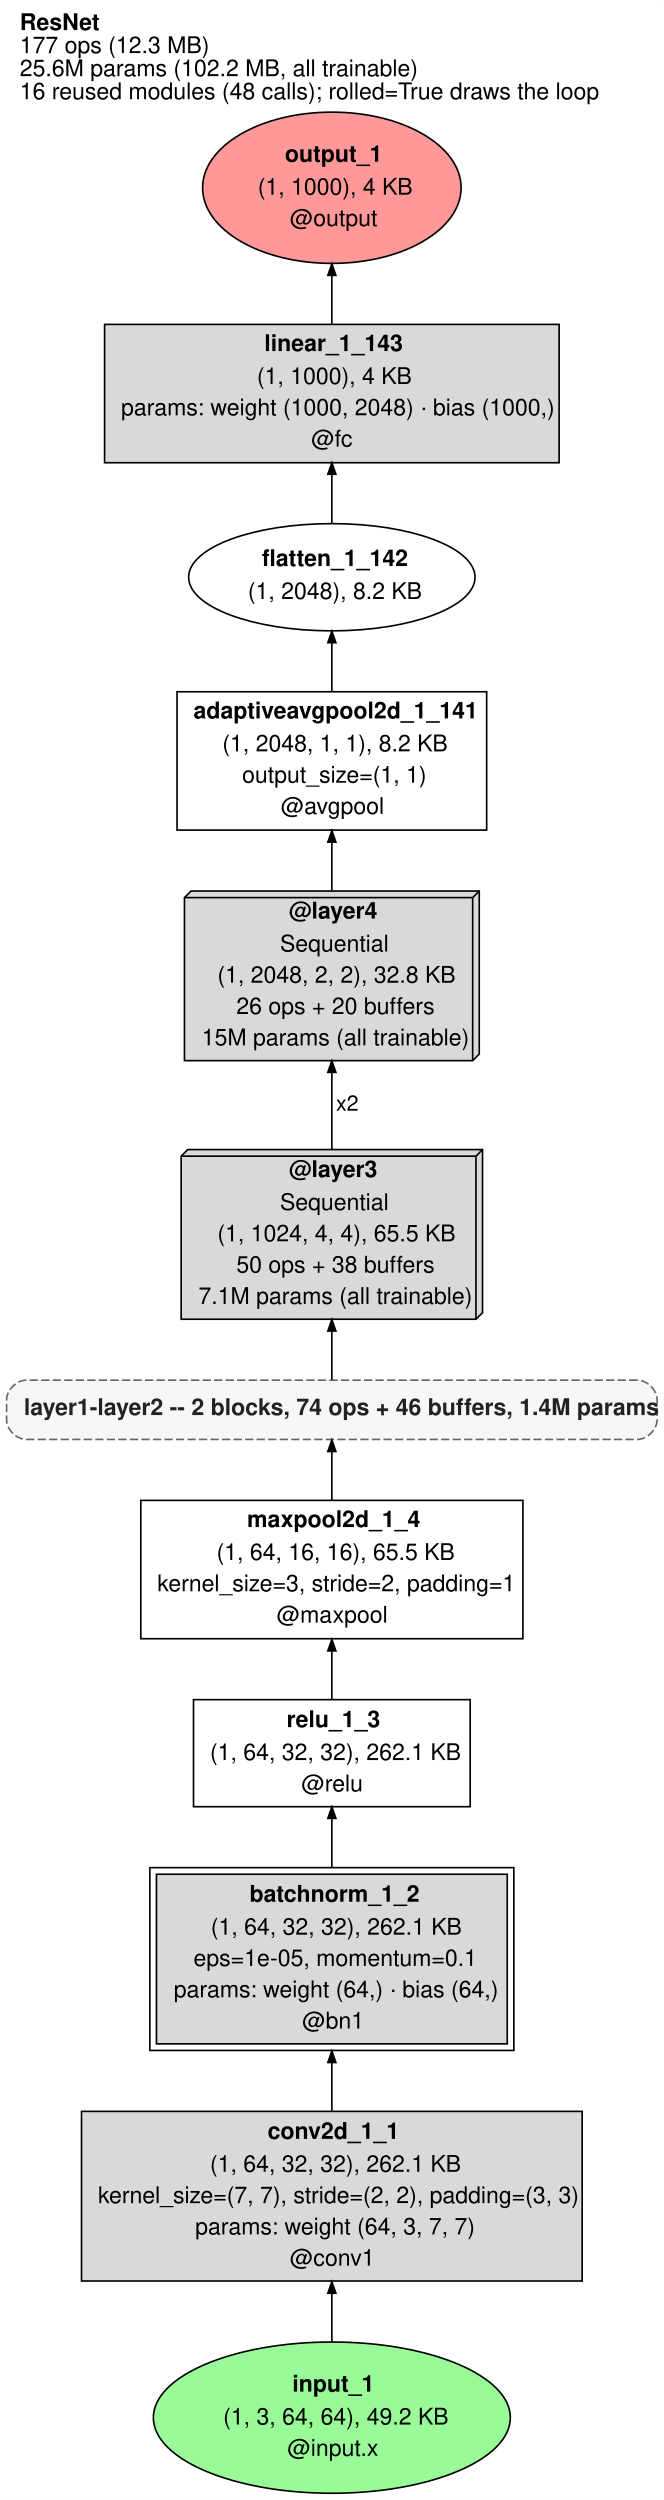
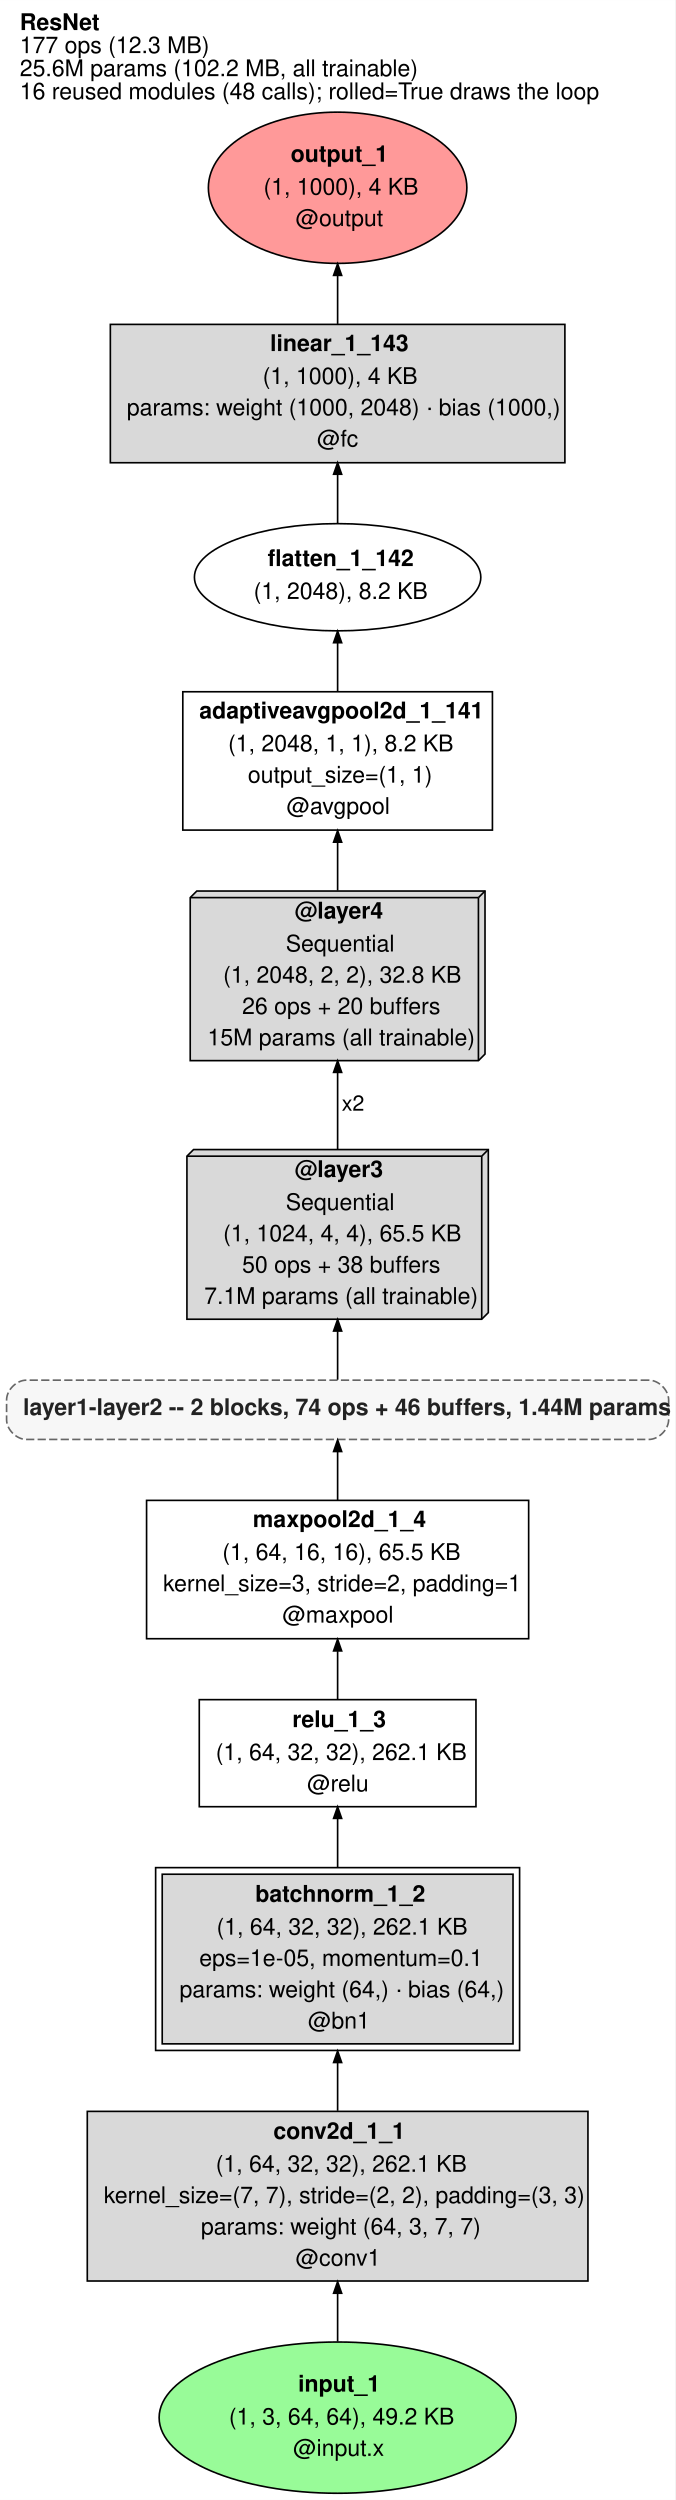
- <svg xmlns="http://www.w3.org/2000/svg" xmlns:xlink="http://www.w3.org/1999/xlink" width="403pt" height="1518pt" viewBox="0.00 0.00 403.00 1517.90">
+ <svg xmlns="http://www.w3.org/2000/svg" xmlns:xlink="http://www.w3.org/1999/xlink" width="410pt" height="1518pt" viewBox="0.00 0.00 410.00 1517.90">
  <g id="graph0" class="graph" transform="scale(1 1) rotate(0) translate(4 1513.9)">
-     <polygon fill="white" stroke="transparent" points="-4,4 -4,-1513.9 399,-1513.9 399,4 -4,4" />
+     <polygon fill="white" stroke="transparent" points="-4,4 -4,-1513.9 406,-1513.9 406,4 -4,4" />
    <text text-anchor="start" x="8" y="-1495.7" font-family="Helvetica,sans-Serif" font-weight="bold" font-size="14.00">ResNet</text>
    <text text-anchor="start" x="8" y="-1481.7" font-family="Helvetica,sans-Serif" font-size="14.00">177 ops (12.3 MB)</text>
    <text text-anchor="start" x="8" y="-1467.7" font-family="Helvetica,sans-Serif" font-size="14.00">25.6M params (102.2 MB, all trainable)</text>
    <text text-anchor="start" x="8" y="-1453.7" font-family="Helvetica,sans-Serif" font-size="14.00">16 reused modules (48 calls); rolled=True draws the loop</text>
    <g id="node1" class="node">
-       <ellipse fill="#98fb98" stroke="black" cx="197.5" cy="-45.96" rx="108.38" ry="45.92" />
-       <text text-anchor="start" x="173.5" y="-61.76" font-family="Helvetica,sans-Serif" font-weight="bold" font-size="14.00">input_1</text>
-       <text text-anchor="start" x="131.5" y="-41.76" font-family="Helvetica,sans-Serif" font-size="14.00">(1, 3, 64, 64), 49.2 KB</text>
-       <text text-anchor="start" x="170.5" y="-22.76" font-family="Helvetica,sans-Serif" font-size="14.00">@input.x</text>
+       <ellipse fill="#98fb98" stroke="black" cx="201" cy="-45.96" rx="108.38" ry="45.92" />
+       <text text-anchor="start" x="177" y="-61.76" font-family="Helvetica,sans-Serif" font-weight="bold" font-size="14.00">input_1</text>
+       <text text-anchor="start" x="135" y="-41.76" font-family="Helvetica,sans-Serif" font-size="14.00">(1, 3, 64, 64), 49.2 KB</text>
+       <text text-anchor="start" x="174" y="-22.76" font-family="Helvetica,sans-Serif" font-size="14.00">@input.x</text>
    </g>
    <g id="node2" class="node">
-       <polygon fill="#d9d9d9" stroke="black" points="349.5,-231.92 45.5,-231.92 45.5,-128.92 349.5,-128.92 349.5,-231.92" />
-       <text text-anchor="start" x="158.5" y="-215.22" font-family="Helvetica,sans-Serif" font-weight="bold" font-size="14.00">conv2d_1_1</text>
-       <text text-anchor="start" x="123.5" y="-195.22" font-family="Helvetica,sans-Serif" font-size="14.00">(1, 64, 32, 32), 262.1 KB</text>
-       <text text-anchor="start" x="55.5" y="-176.22" font-family="Helvetica,sans-Serif" font-size="14.00">kernel_size=(7, 7), stride=(2, 2), padding=(3, 3)</text>
-       <text text-anchor="start" x="114.5" y="-157.22" font-family="Helvetica,sans-Serif" font-size="14.00">params: weight (64, 3, 7, 7)</text>
-       <text text-anchor="start" x="172" y="-138.22" font-family="Helvetica,sans-Serif" font-size="14.00">@conv1</text>
+       <polygon fill="#d9d9d9" stroke="black" points="353,-231.92 49,-231.92 49,-128.92 353,-128.92 353,-231.92" />
+       <text text-anchor="start" x="162" y="-215.22" font-family="Helvetica,sans-Serif" font-weight="bold" font-size="14.00">conv2d_1_1</text>
+       <text text-anchor="start" x="127" y="-195.22" font-family="Helvetica,sans-Serif" font-size="14.00">(1, 64, 32, 32), 262.1 KB</text>
+       <text text-anchor="start" x="59" y="-176.22" font-family="Helvetica,sans-Serif" font-size="14.00">kernel_size=(7, 7), stride=(2, 2), padding=(3, 3)</text>
+       <text text-anchor="start" x="118" y="-157.22" font-family="Helvetica,sans-Serif" font-size="14.00">params: weight (64, 3, 7, 7)</text>
+       <text text-anchor="start" x="175.5" y="-138.22" font-family="Helvetica,sans-Serif" font-size="14.00">@conv1</text>
    </g>
    <g id="edge1" class="edge">
-       <path fill="none" stroke="black" d="M197.5,-92.18C197.5,-101.59 197.5,-111.63 197.5,-121.42" />
-       <polygon fill="black" stroke="black" points="195.05,-121.5 197.5,-128.5 199.95,-121.5 195.05,-121.5" />
+       <path fill="none" stroke="black" d="M201,-92.18C201,-101.59 201,-111.63 201,-121.42" />
+       <polygon fill="black" stroke="black" points="198.55,-121.5 201,-128.5 203.45,-121.5 198.55,-121.5" />
    </g>
    <g id="node3" class="node">
      <g id="a_node3">
        <a xlink:title="Hidden buffers: bn1.running_mean, bn1.running_var">
-           <polygon fill="#d9d9d9" stroke="black" points="304,-375.92 91,-375.92 91,-272.92 304,-272.92 304,-375.92" />
-           <polygon fill="none" stroke="black" points="308,-379.92 87,-379.92 87,-268.92 308,-268.92 308,-379.92" />
-           <text text-anchor="start" x="147.5" y="-359.22" font-family="Helvetica,sans-Serif" font-weight="bold" font-size="14.00">batchnorm_1_2</text>
-           <text text-anchor="start" x="124" y="-339.22" font-family="Helvetica,sans-Serif" font-size="14.00">(1, 64, 32, 32), 262.1 KB</text>
-           <text text-anchor="start" x="113.5" y="-320.22" font-family="Helvetica,sans-Serif" font-size="14.00">eps=1e-05, momentum=0.1</text>
-           <text text-anchor="start" x="101.5" y="-301.22" font-family="Helvetica,sans-Serif" font-size="14.00">params: weight (64,) · bias (64,)</text>
-           <text text-anchor="start" x="179.5" y="-282.22" font-family="Helvetica,sans-Serif" font-size="14.00">@bn1</text>
+           <polygon fill="#d9d9d9" stroke="black" points="307.5,-375.92 94.5,-375.92 94.5,-272.92 307.5,-272.92 307.5,-375.92" />
+           <polygon fill="none" stroke="black" points="311.5,-379.92 90.5,-379.92 90.5,-268.92 311.5,-268.92 311.5,-379.92" />
+           <text text-anchor="start" x="151" y="-359.22" font-family="Helvetica,sans-Serif" font-weight="bold" font-size="14.00">batchnorm_1_2</text>
+           <text text-anchor="start" x="127.5" y="-339.22" font-family="Helvetica,sans-Serif" font-size="14.00">(1, 64, 32, 32), 262.1 KB</text>
+           <text text-anchor="start" x="117" y="-320.22" font-family="Helvetica,sans-Serif" font-size="14.00">eps=1e-05, momentum=0.1</text>
+           <text text-anchor="start" x="105" y="-301.22" font-family="Helvetica,sans-Serif" font-size="14.00">params: weight (64,) · bias (64,)</text>
+           <text text-anchor="start" x="183" y="-282.22" font-family="Helvetica,sans-Serif" font-size="14.00">@bn1</text>
        </a>
      </g>
    </g>
    <g id="edge2" class="edge">
-       <path fill="none" stroke="black" d="M197.5,-232.29C197.5,-241.77 197.5,-251.77 197.5,-261.53" />
-       <polygon fill="black" stroke="black" points="195.05,-261.59 197.5,-268.59 199.95,-261.59 195.05,-261.59" />
+       <path fill="none" stroke="black" d="M201,-232.29C201,-241.77 201,-251.77 201,-261.53" />
+       <polygon fill="black" stroke="black" points="198.55,-261.59 201,-268.59 203.45,-261.59 198.55,-261.59" />
    </g>
    <g id="node4" class="node">
-       <polygon fill="white" stroke="black" points="281.5,-481.92 113.5,-481.92 113.5,-416.92 281.5,-416.92 281.5,-481.92" />
-       <text text-anchor="start" x="170" y="-465.22" font-family="Helvetica,sans-Serif" font-weight="bold" font-size="14.00">relu_1_3</text>
-       <text text-anchor="start" x="123.5" y="-445.22" font-family="Helvetica,sans-Serif" font-size="14.00">(1, 64, 32, 32), 262.1 KB</text>
-       <text text-anchor="start" x="179" y="-426.22" font-family="Helvetica,sans-Serif" font-size="14.00">@relu</text>
+       <polygon fill="white" stroke="black" points="285,-481.92 117,-481.92 117,-416.92 285,-416.92 285,-481.92" />
+       <text text-anchor="start" x="173.5" y="-465.22" font-family="Helvetica,sans-Serif" font-weight="bold" font-size="14.00">relu_1_3</text>
+       <text text-anchor="start" x="127" y="-445.22" font-family="Helvetica,sans-Serif" font-size="14.00">(1, 64, 32, 32), 262.1 KB</text>
+       <text text-anchor="start" x="182.5" y="-426.22" font-family="Helvetica,sans-Serif" font-size="14.00">@relu</text>
    </g>
    <g id="edge3" class="edge">
-       <path fill="none" stroke="black" d="M197.5,-380.09C197.5,-390.11 197.5,-400.38 197.5,-409.81" />
-       <polygon fill="black" stroke="black" points="195.05,-409.84 197.5,-416.84 199.95,-409.84 195.05,-409.84" />
+       <path fill="none" stroke="black" d="M201,-380.09C201,-390.11 201,-400.38 201,-409.81" />
+       <polygon fill="black" stroke="black" points="198.55,-409.84 201,-416.84 203.45,-409.84 198.55,-409.84" />
    </g>
    <g id="node5" class="node">
-       <polygon fill="white" stroke="black" points="313.5,-602.92 81.5,-602.92 81.5,-518.92 313.5,-518.92 313.5,-602.92" />
-       <text text-anchor="start" x="146" y="-586.72" font-family="Helvetica,sans-Serif" font-weight="bold" font-size="14.00">maxpool2d_1_4</text>
-       <text text-anchor="start" x="127.5" y="-566.72" font-family="Helvetica,sans-Serif" font-size="14.00">(1, 64, 16, 16), 65.5 KB</text>
-       <text text-anchor="start" x="91.5" y="-547.72" font-family="Helvetica,sans-Serif" font-size="14.00">kernel_size=3, stride=2, padding=1</text>
-       <text text-anchor="start" x="164" y="-528.72" font-family="Helvetica,sans-Serif" font-size="14.00">@maxpool</text>
+       <polygon fill="white" stroke="black" points="317,-602.92 85,-602.92 85,-518.92 317,-518.92 317,-602.92" />
+       <text text-anchor="start" x="149.5" y="-586.72" font-family="Helvetica,sans-Serif" font-weight="bold" font-size="14.00">maxpool2d_1_4</text>
+       <text text-anchor="start" x="131" y="-566.72" font-family="Helvetica,sans-Serif" font-size="14.00">(1, 64, 16, 16), 65.5 KB</text>
+       <text text-anchor="start" x="95" y="-547.72" font-family="Helvetica,sans-Serif" font-size="14.00">kernel_size=3, stride=2, padding=1</text>
+       <text text-anchor="start" x="167.5" y="-528.72" font-family="Helvetica,sans-Serif" font-size="14.00">@maxpool</text>
    </g>
    <g id="edge4" class="edge">
-       <path fill="none" stroke="black" d="M197.5,-482.1C197.5,-491.24 197.5,-501.45 197.5,-511.37" />
-       <polygon fill="black" stroke="black" points="195.05,-511.53 197.5,-518.53 199.95,-511.53 195.05,-511.53" />
+       <path fill="none" stroke="black" d="M201,-482.1C201,-491.24 201,-501.45 201,-511.37" />
+       <polygon fill="black" stroke="black" points="198.55,-511.53 201,-518.53 203.45,-511.53 198.55,-511.53" />
    </g>
    <g id="node6" class="node">
-       <path fill="#f7f7f7" stroke="#666666" stroke-dasharray="5,2" d="M383,-675.92C383,-675.92 12,-675.92 12,-675.92 6,-675.92 0,-669.92 0,-663.92 0,-663.92 0,-651.92 0,-651.92 0,-645.92 6,-639.92 12,-639.92 12,-639.92 383,-639.92 383,-639.92 389,-639.92 395,-645.92 395,-651.92 395,-651.92 395,-663.92 395,-663.92 395,-669.92 389,-675.92 383,-675.92" />
-       <text text-anchor="start" x="10.5" y="-654.72" font-family="Helvetica,sans-Serif" font-weight="bold" font-size="14.00" fill="#222222">layer1-layer2 -- 2 blocks, 74 ops + 46 buffers, 1.4M params</text>
+       <path fill="#f7f7f7" stroke="#666666" stroke-dasharray="5,2" d="M390,-675.92C390,-675.92 12,-675.92 12,-675.92 6,-675.92 0,-669.92 0,-663.92 0,-663.92 0,-651.92 0,-651.92 0,-645.92 6,-639.92 12,-639.92 12,-639.92 390,-639.92 390,-639.92 396,-639.92 402,-645.92 402,-651.92 402,-651.92 402,-663.92 402,-663.92 402,-669.92 396,-675.92 390,-675.92" />
+       <text text-anchor="start" x="10" y="-654.72" font-family="Helvetica,sans-Serif" font-weight="bold" font-size="14.00" fill="#222222">layer1-layer2 -- 2 blocks, 74 ops + 46 buffers, 1.44M params</text>
    </g>
    <g id="edge5" class="edge">
-       <path fill="none" stroke="black" d="M197.5,-603.04C197.5,-613.07 197.5,-623.48 197.5,-632.46" />
-       <polygon fill="black" stroke="black" points="195.05,-632.61 197.5,-639.61 199.95,-632.61 195.05,-632.61" />
+       <path fill="none" stroke="black" d="M201,-603.04C201,-613.07 201,-623.48 201,-632.46" />
+       <polygon fill="black" stroke="black" points="198.55,-632.61 201,-639.61 203.45,-632.61 198.55,-632.61" />
    </g>
    <g id="node7" class="node">
      <g id="a_node7">
        <a xlink:title="7,098,368 params (0 frozen)">
-           <polygon fill="#d9d9d9" stroke="black" points="289,-815.92 110,-815.92 106,-811.92 106,-712.92 285,-712.92 289,-716.92 289,-815.92" />
-           <polyline fill="none" stroke="black" points="285,-811.92 106,-811.92 " />
-           <polyline fill="none" stroke="black" points="285,-811.92 285,-712.92 " />
-           <polyline fill="none" stroke="black" points="285,-811.92 289,-815.92 " />
-           <text text-anchor="start" x="171.5" y="-799.22" font-family="Helvetica,sans-Serif" font-weight="bold" font-size="14.00">@layer3</text>
-           <text text-anchor="start" x="166" y="-779.22" font-family="Helvetica,sans-Serif" font-size="14.00">Sequential</text>
-           <text text-anchor="start" x="128" y="-760.22" font-family="Helvetica,sans-Serif" font-size="14.00">(1, 1024, 4, 4), 65.5 KB</text>
-           <text text-anchor="start" x="139.5" y="-741.22" font-family="Helvetica,sans-Serif" font-size="14.00">50 ops + 38 buffers</text>
-           <text text-anchor="start" x="116.5" y="-722.22" font-family="Helvetica,sans-Serif" font-size="14.00">7.1M params (all trainable)</text>
+           <polygon fill="#d9d9d9" stroke="black" points="292.5,-815.92 113.5,-815.92 109.5,-811.92 109.5,-712.92 288.5,-712.92 292.5,-716.92 292.5,-815.92" />
+           <polyline fill="none" stroke="black" points="288.5,-811.92 109.5,-811.92 " />
+           <polyline fill="none" stroke="black" points="288.5,-811.92 288.5,-712.92 " />
+           <polyline fill="none" stroke="black" points="288.5,-811.92 292.5,-815.92 " />
+           <text text-anchor="start" x="175" y="-799.22" font-family="Helvetica,sans-Serif" font-weight="bold" font-size="14.00">@layer3</text>
+           <text text-anchor="start" x="169.5" y="-779.22" font-family="Helvetica,sans-Serif" font-size="14.00">Sequential</text>
+           <text text-anchor="start" x="131.5" y="-760.22" font-family="Helvetica,sans-Serif" font-size="14.00">(1, 1024, 4, 4), 65.5 KB</text>
+           <text text-anchor="start" x="143" y="-741.22" font-family="Helvetica,sans-Serif" font-size="14.00">50 ops + 38 buffers</text>
+           <text text-anchor="start" x="120" y="-722.22" font-family="Helvetica,sans-Serif" font-size="14.00">7.1M params (all trainable)</text>
        </a>
      </g>
    </g>
    <g id="edge6" class="edge">
-       <path fill="none" stroke="black" d="M197.5,-676.18C197.5,-684.45 197.5,-694.9 197.5,-705.65" />
-       <polygon fill="black" stroke="black" points="195.05,-705.75 197.5,-712.75 199.95,-705.75 195.05,-705.75" />
+       <path fill="none" stroke="black" d="M201,-676.18C201,-684.45 201,-694.9 201,-705.65" />
+       <polygon fill="black" stroke="black" points="198.55,-705.75 201,-712.75 203.45,-705.75 198.55,-705.75" />
    </g>
    <g id="node8" class="node">
      <g id="a_node8">
        <a xlink:title="14,964,736 params (0 frozen)">
-           <polygon fill="#d9d9d9" stroke="black" points="287,-972.92 112,-972.92 108,-968.92 108,-869.92 283,-869.92 287,-873.92 287,-972.92" />
-           <polyline fill="none" stroke="black" points="283,-968.92 108,-968.92 " />
-           <polyline fill="none" stroke="black" points="283,-968.92 283,-869.92 " />
-           <polyline fill="none" stroke="black" points="283,-968.92 287,-972.92 " />
-           <text text-anchor="start" x="171.5" y="-956.22" font-family="Helvetica,sans-Serif" font-weight="bold" font-size="14.00">@layer4</text>
-           <text text-anchor="start" x="166" y="-936.22" font-family="Helvetica,sans-Serif" font-size="14.00">Sequential</text>
-           <text text-anchor="start" x="128" y="-917.22" font-family="Helvetica,sans-Serif" font-size="14.00">(1, 2048, 2, 2), 32.8 KB</text>
-           <text text-anchor="start" x="139.5" y="-898.22" font-family="Helvetica,sans-Serif" font-size="14.00">26 ops + 20 buffers</text>
-           <text text-anchor="start" x="118.5" y="-879.22" font-family="Helvetica,sans-Serif" font-size="14.00">15M params (all trainable)</text>
+           <polygon fill="#d9d9d9" stroke="black" points="290.5,-972.92 115.5,-972.92 111.5,-968.92 111.5,-869.92 286.5,-869.92 290.5,-873.92 290.5,-972.92" />
+           <polyline fill="none" stroke="black" points="286.5,-968.92 111.5,-968.92 " />
+           <polyline fill="none" stroke="black" points="286.5,-968.92 286.5,-869.92 " />
+           <polyline fill="none" stroke="black" points="286.5,-968.92 290.5,-972.92 " />
+           <text text-anchor="start" x="175" y="-956.22" font-family="Helvetica,sans-Serif" font-weight="bold" font-size="14.00">@layer4</text>
+           <text text-anchor="start" x="169.5" y="-936.22" font-family="Helvetica,sans-Serif" font-size="14.00">Sequential</text>
+           <text text-anchor="start" x="131.5" y="-917.22" font-family="Helvetica,sans-Serif" font-size="14.00">(1, 2048, 2, 2), 32.8 KB</text>
+           <text text-anchor="start" x="143" y="-898.22" font-family="Helvetica,sans-Serif" font-size="14.00">26 ops + 20 buffers</text>
+           <text text-anchor="start" x="122" y="-879.22" font-family="Helvetica,sans-Serif" font-size="14.00">15M params (all trainable)</text>
        </a>
      </g>
    </g>
    <g id="edge7" class="edge">
-       <path fill="none" stroke="black" d="M197.5,-816.18C197.5,-830.97 197.5,-847.25 197.5,-862.46" />
-       <polygon fill="black" stroke="black" points="195.05,-862.82 197.5,-869.82 199.95,-862.82 195.05,-862.82" />
-       <text text-anchor="start" x="200" y="-839.52" font-family="Helvetica,sans-Serif" font-size="13.00">x2</text>
+       <path fill="none" stroke="black" d="M201,-816.18C201,-830.97 201,-847.25 201,-862.46" />
+       <polygon fill="black" stroke="black" points="198.55,-862.82 201,-869.82 203.45,-862.82 198.55,-862.82" />
+       <text text-anchor="start" x="203.5" y="-839.52" font-family="Helvetica,sans-Serif" font-size="13.00">x2</text>
    </g>
    <g id="node9" class="node">
-       <polygon fill="white" stroke="black" points="291.5,-1093.92 103.5,-1093.92 103.5,-1009.92 291.5,-1009.92 291.5,-1093.92" />
-       <text text-anchor="start" x="113.5" y="-1077.72" font-family="Helvetica,sans-Serif" font-weight="bold" font-size="14.00">adaptiveavgpool2d_1_141</text>
-       <text text-anchor="start" x="131" y="-1057.72" font-family="Helvetica,sans-Serif" font-size="14.00">(1, 2048, 1, 1), 8.2 KB</text>
-       <text text-anchor="start" x="143" y="-1038.72" font-family="Helvetica,sans-Serif" font-size="14.00">output_size=(1, 1)</text>
-       <text text-anchor="start" x="166.5" y="-1019.72" font-family="Helvetica,sans-Serif" font-size="14.00">@avgpool</text>
+       <polygon fill="white" stroke="black" points="295,-1093.92 107,-1093.92 107,-1009.92 295,-1009.92 295,-1093.92" />
+       <text text-anchor="start" x="117" y="-1077.72" font-family="Helvetica,sans-Serif" font-weight="bold" font-size="14.00">adaptiveavgpool2d_1_141</text>
+       <text text-anchor="start" x="134.5" y="-1057.72" font-family="Helvetica,sans-Serif" font-size="14.00">(1, 2048, 1, 1), 8.2 KB</text>
+       <text text-anchor="start" x="146.5" y="-1038.72" font-family="Helvetica,sans-Serif" font-size="14.00">output_size=(1, 1)</text>
+       <text text-anchor="start" x="170" y="-1019.72" font-family="Helvetica,sans-Serif" font-size="14.00">@avgpool</text>
    </g>
    <g id="edge8" class="edge">
-       <path fill="none" stroke="black" d="M197.5,-973.21C197.5,-982.83 197.5,-992.86 197.5,-1002.41" />
-       <polygon fill="black" stroke="black" points="195.05,-1002.59 197.5,-1009.59 199.95,-1002.59 195.05,-1002.59" />
+       <path fill="none" stroke="black" d="M201,-973.21C201,-982.83 201,-992.86 201,-1002.41" />
+       <polygon fill="black" stroke="black" points="198.55,-1002.59 201,-1009.59 203.45,-1002.59 198.55,-1002.59" />
    </g>
    <g id="node10" class="node">
-       <ellipse fill="white" stroke="black" cx="197.5" cy="-1163.45" rx="86.95" ry="32.55" />
-       <text text-anchor="start" x="155" y="-1170.25" font-family="Helvetica,sans-Serif" font-weight="bold" font-size="14.00">flatten_1_142</text>
-       <text text-anchor="start" x="146.5" y="-1150.25" font-family="Helvetica,sans-Serif" font-size="14.00">(1, 2048), 8.2 KB</text>
+       <ellipse fill="white" stroke="black" cx="201" cy="-1163.45" rx="86.95" ry="32.55" />
+       <text text-anchor="start" x="158.5" y="-1170.25" font-family="Helvetica,sans-Serif" font-weight="bold" font-size="14.00">flatten_1_142</text>
+       <text text-anchor="start" x="150" y="-1150.25" font-family="Helvetica,sans-Serif" font-size="14.00">(1, 2048), 8.2 KB</text>
    </g>
    <g id="edge9" class="edge">
-       <path fill="none" stroke="black" d="M197.5,-1094.02C197.5,-1103.69 197.5,-1113.98 197.5,-1123.55" />
-       <polygon fill="black" stroke="black" points="195.05,-1123.71 197.5,-1130.71 199.95,-1123.71 195.05,-1123.71" />
+       <path fill="none" stroke="black" d="M201,-1094.02C201,-1103.69 201,-1113.98 201,-1123.55" />
+       <polygon fill="black" stroke="black" points="198.55,-1123.71 201,-1130.71 203.45,-1123.71 198.55,-1123.71" />
    </g>
    <g id="node11" class="node">
-       <polygon fill="#d9d9d9" stroke="black" points="335.5,-1316.98 59.5,-1316.98 59.5,-1232.98 335.5,-1232.98 335.5,-1316.98" />
-       <text text-anchor="start" x="156.5" y="-1300.78" font-family="Helvetica,sans-Serif" font-weight="bold" font-size="14.00">linear_1_143</text>
-       <text text-anchor="start" x="152" y="-1280.78" font-family="Helvetica,sans-Serif" font-size="14.00">(1, 1000), 4 KB</text>
-       <text text-anchor="start" x="69.5" y="-1261.78" font-family="Helvetica,sans-Serif" font-size="14.00">params: weight (1000, 2048) · bias (1000,)</text>
-       <text text-anchor="start" x="185" y="-1242.78" font-family="Helvetica,sans-Serif" font-size="14.00">@fc</text>
+       <polygon fill="#d9d9d9" stroke="black" points="339,-1316.98 63,-1316.98 63,-1232.98 339,-1232.98 339,-1316.98" />
+       <text text-anchor="start" x="160" y="-1300.78" font-family="Helvetica,sans-Serif" font-weight="bold" font-size="14.00">linear_1_143</text>
+       <text text-anchor="start" x="155.5" y="-1280.78" font-family="Helvetica,sans-Serif" font-size="14.00">(1, 1000), 4 KB</text>
+       <text text-anchor="start" x="73" y="-1261.78" font-family="Helvetica,sans-Serif" font-size="14.00">params: weight (1000, 2048) · bias (1000,)</text>
+       <text text-anchor="start" x="188.5" y="-1242.78" font-family="Helvetica,sans-Serif" font-size="14.00">@fc</text>
    </g>
    <g id="edge10" class="edge">
-       <path fill="none" stroke="black" d="M197.5,-1196.13C197.5,-1205.38 197.5,-1215.71 197.5,-1225.74" />
-       <polygon fill="black" stroke="black" points="195.05,-1225.98 197.5,-1232.98 199.95,-1225.98 195.05,-1225.98" />
+       <path fill="none" stroke="black" d="M201,-1196.13C201,-1205.38 201,-1215.71 201,-1225.74" />
+       <polygon fill="black" stroke="black" points="198.55,-1225.98 201,-1232.98 203.45,-1225.98 198.55,-1225.98" />
    </g>
    <g id="node12" class="node">
-       <ellipse fill="#ff9999" stroke="black" cx="197.5" cy="-1399.94" rx="78.48" ry="45.92" />
-       <text text-anchor="start" x="169" y="-1415.74" font-family="Helvetica,sans-Serif" font-weight="bold" font-size="14.00">output_1</text>
-       <text text-anchor="start" x="152.5" y="-1395.74" font-family="Helvetica,sans-Serif" font-size="14.00">(1, 1000), 4 KB</text>
-       <text text-anchor="start" x="172" y="-1376.74" font-family="Helvetica,sans-Serif" font-size="14.00">@output</text>
+       <ellipse fill="#ff9999" stroke="black" cx="201" cy="-1399.94" rx="78.48" ry="45.92" />
+       <text text-anchor="start" x="172.5" y="-1415.74" font-family="Helvetica,sans-Serif" font-weight="bold" font-size="14.00">output_1</text>
+       <text text-anchor="start" x="156" y="-1395.74" font-family="Helvetica,sans-Serif" font-size="14.00">(1, 1000), 4 KB</text>
+       <text text-anchor="start" x="175.5" y="-1376.74" font-family="Helvetica,sans-Serif" font-size="14.00">@output</text>
    </g>
    <g id="edge11" class="edge">
-       <path fill="none" stroke="black" d="M197.5,-1317.26C197.5,-1326.7 197.5,-1336.84 197.5,-1346.67" />
-       <polygon fill="black" stroke="black" points="195.05,-1346.75 197.5,-1353.75 199.95,-1346.75 195.05,-1346.75" />
+       <path fill="none" stroke="black" d="M201,-1317.26C201,-1326.7 201,-1336.84 201,-1346.67" />
+       <polygon fill="black" stroke="black" points="198.55,-1346.75 201,-1353.75 203.45,-1346.75 198.55,-1346.75" />
    </g>
  </g>
</svg>
